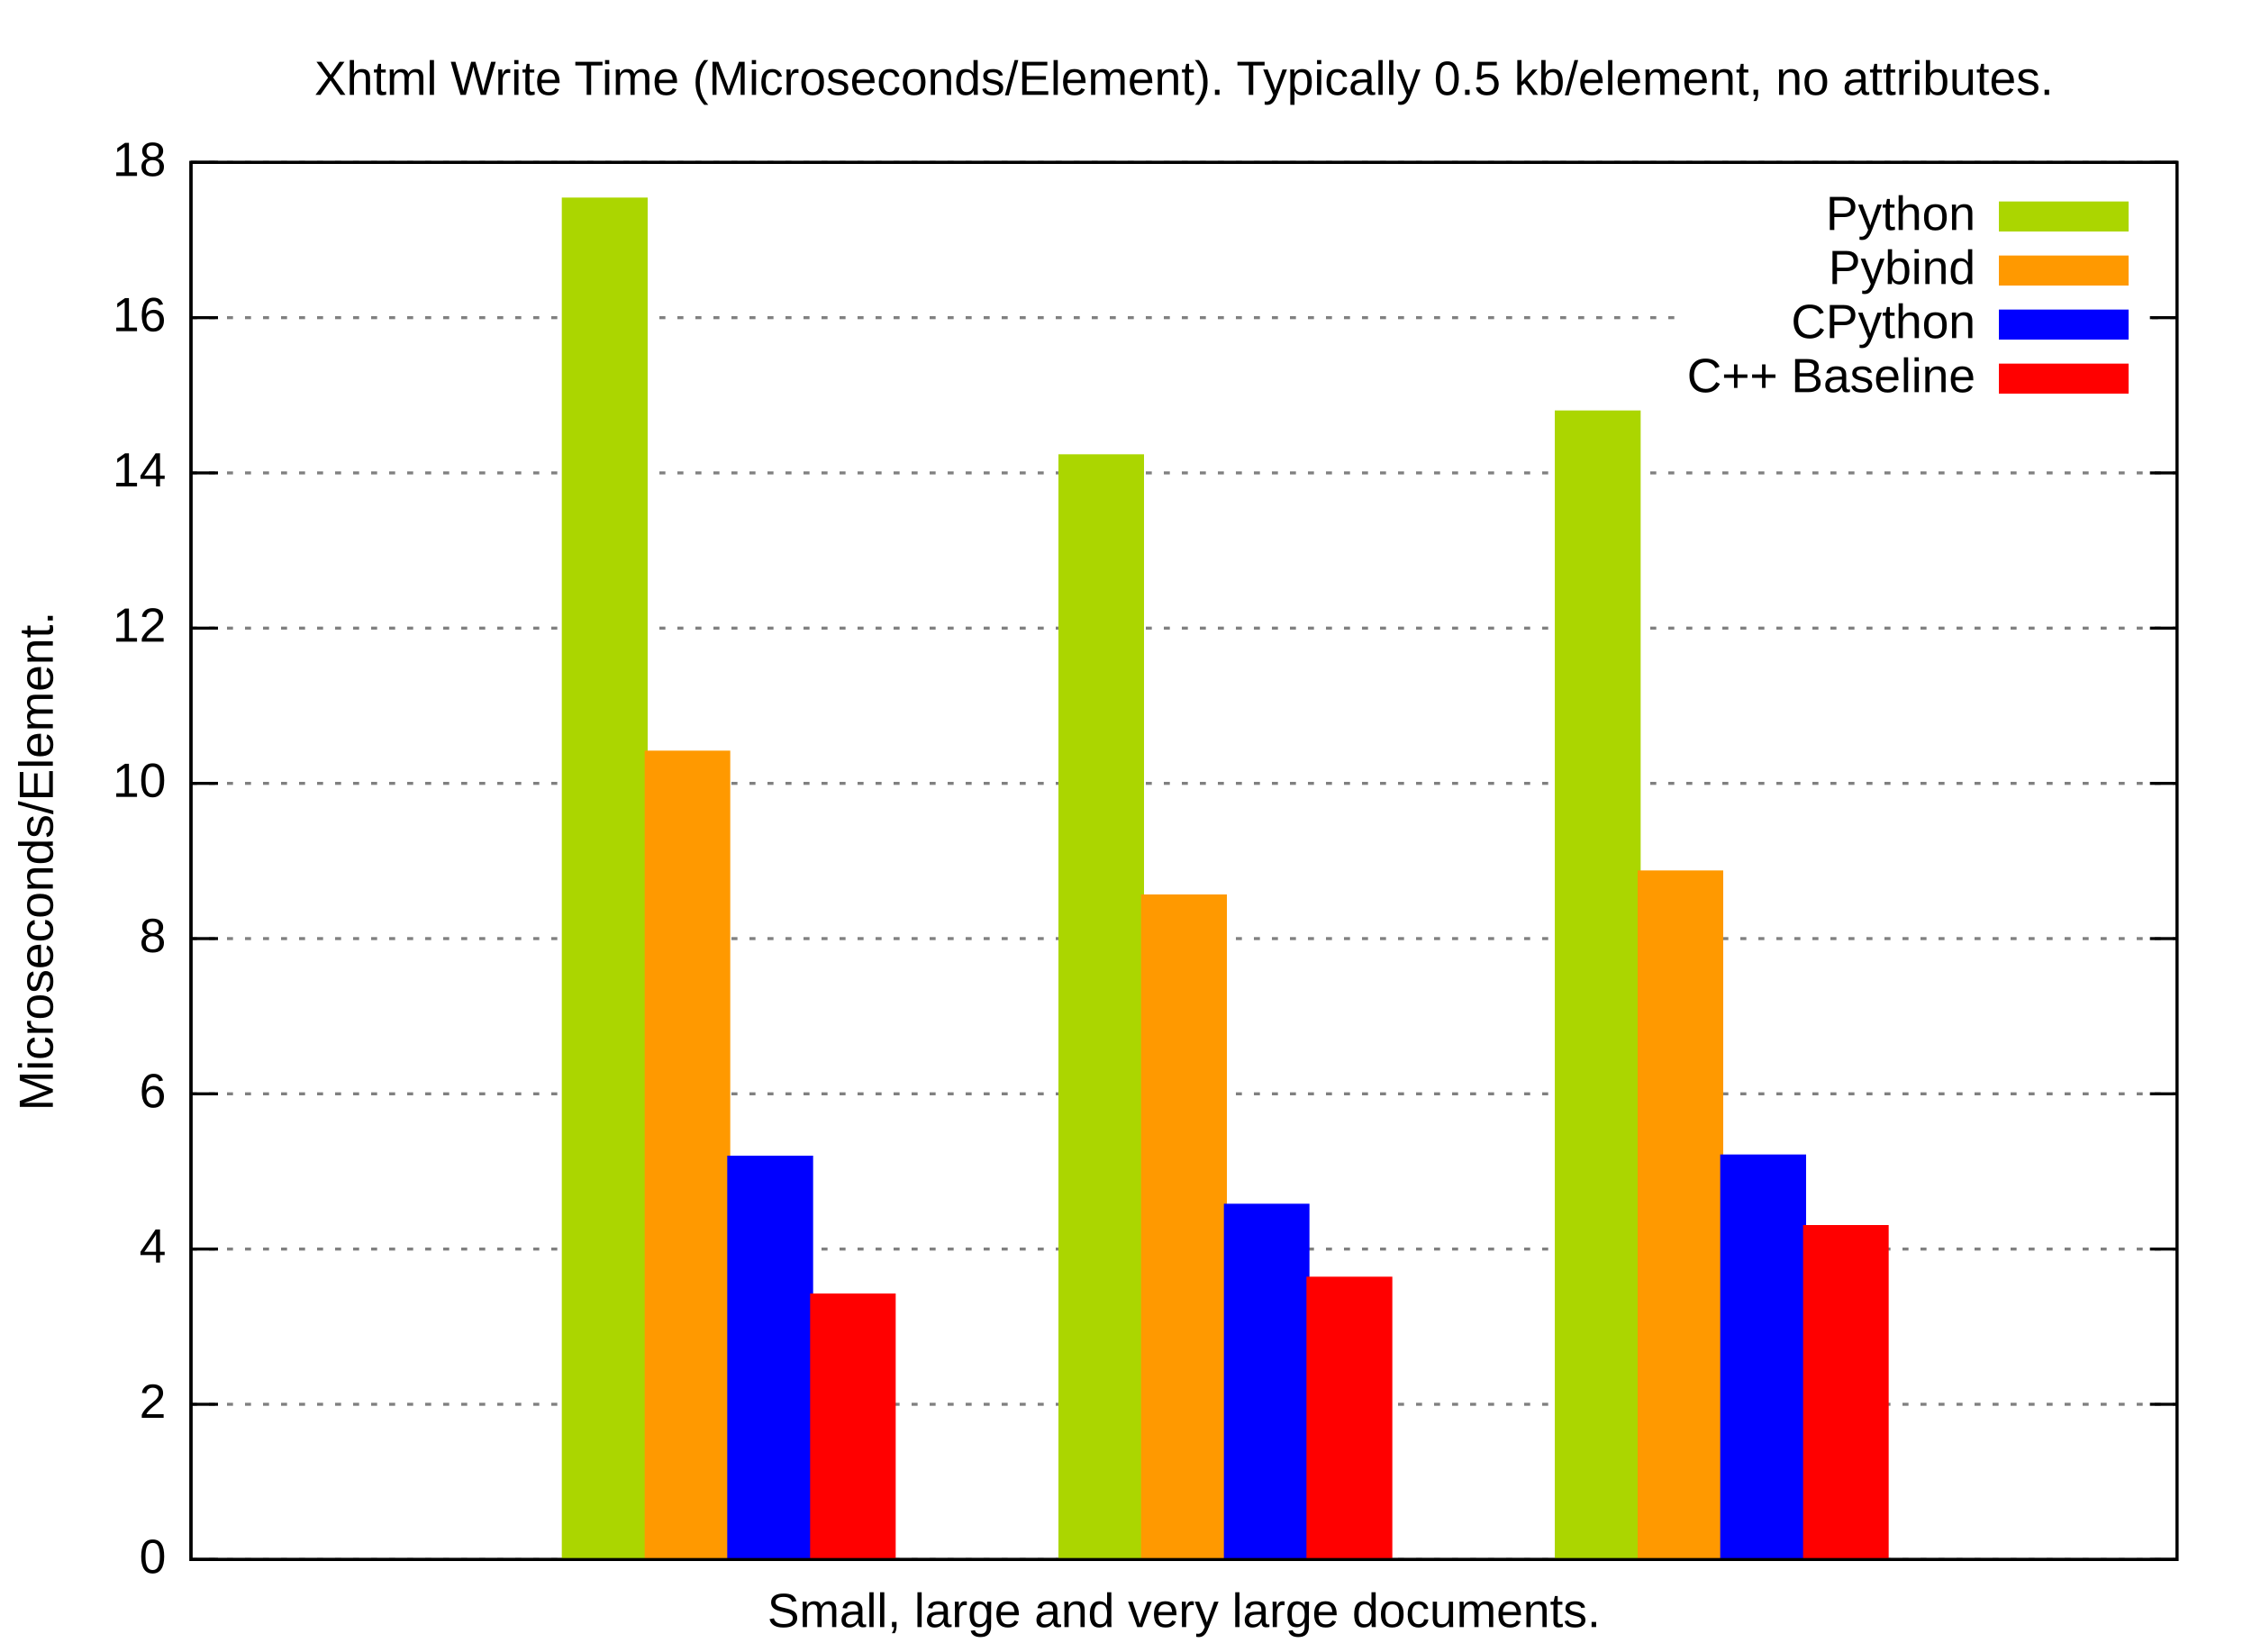
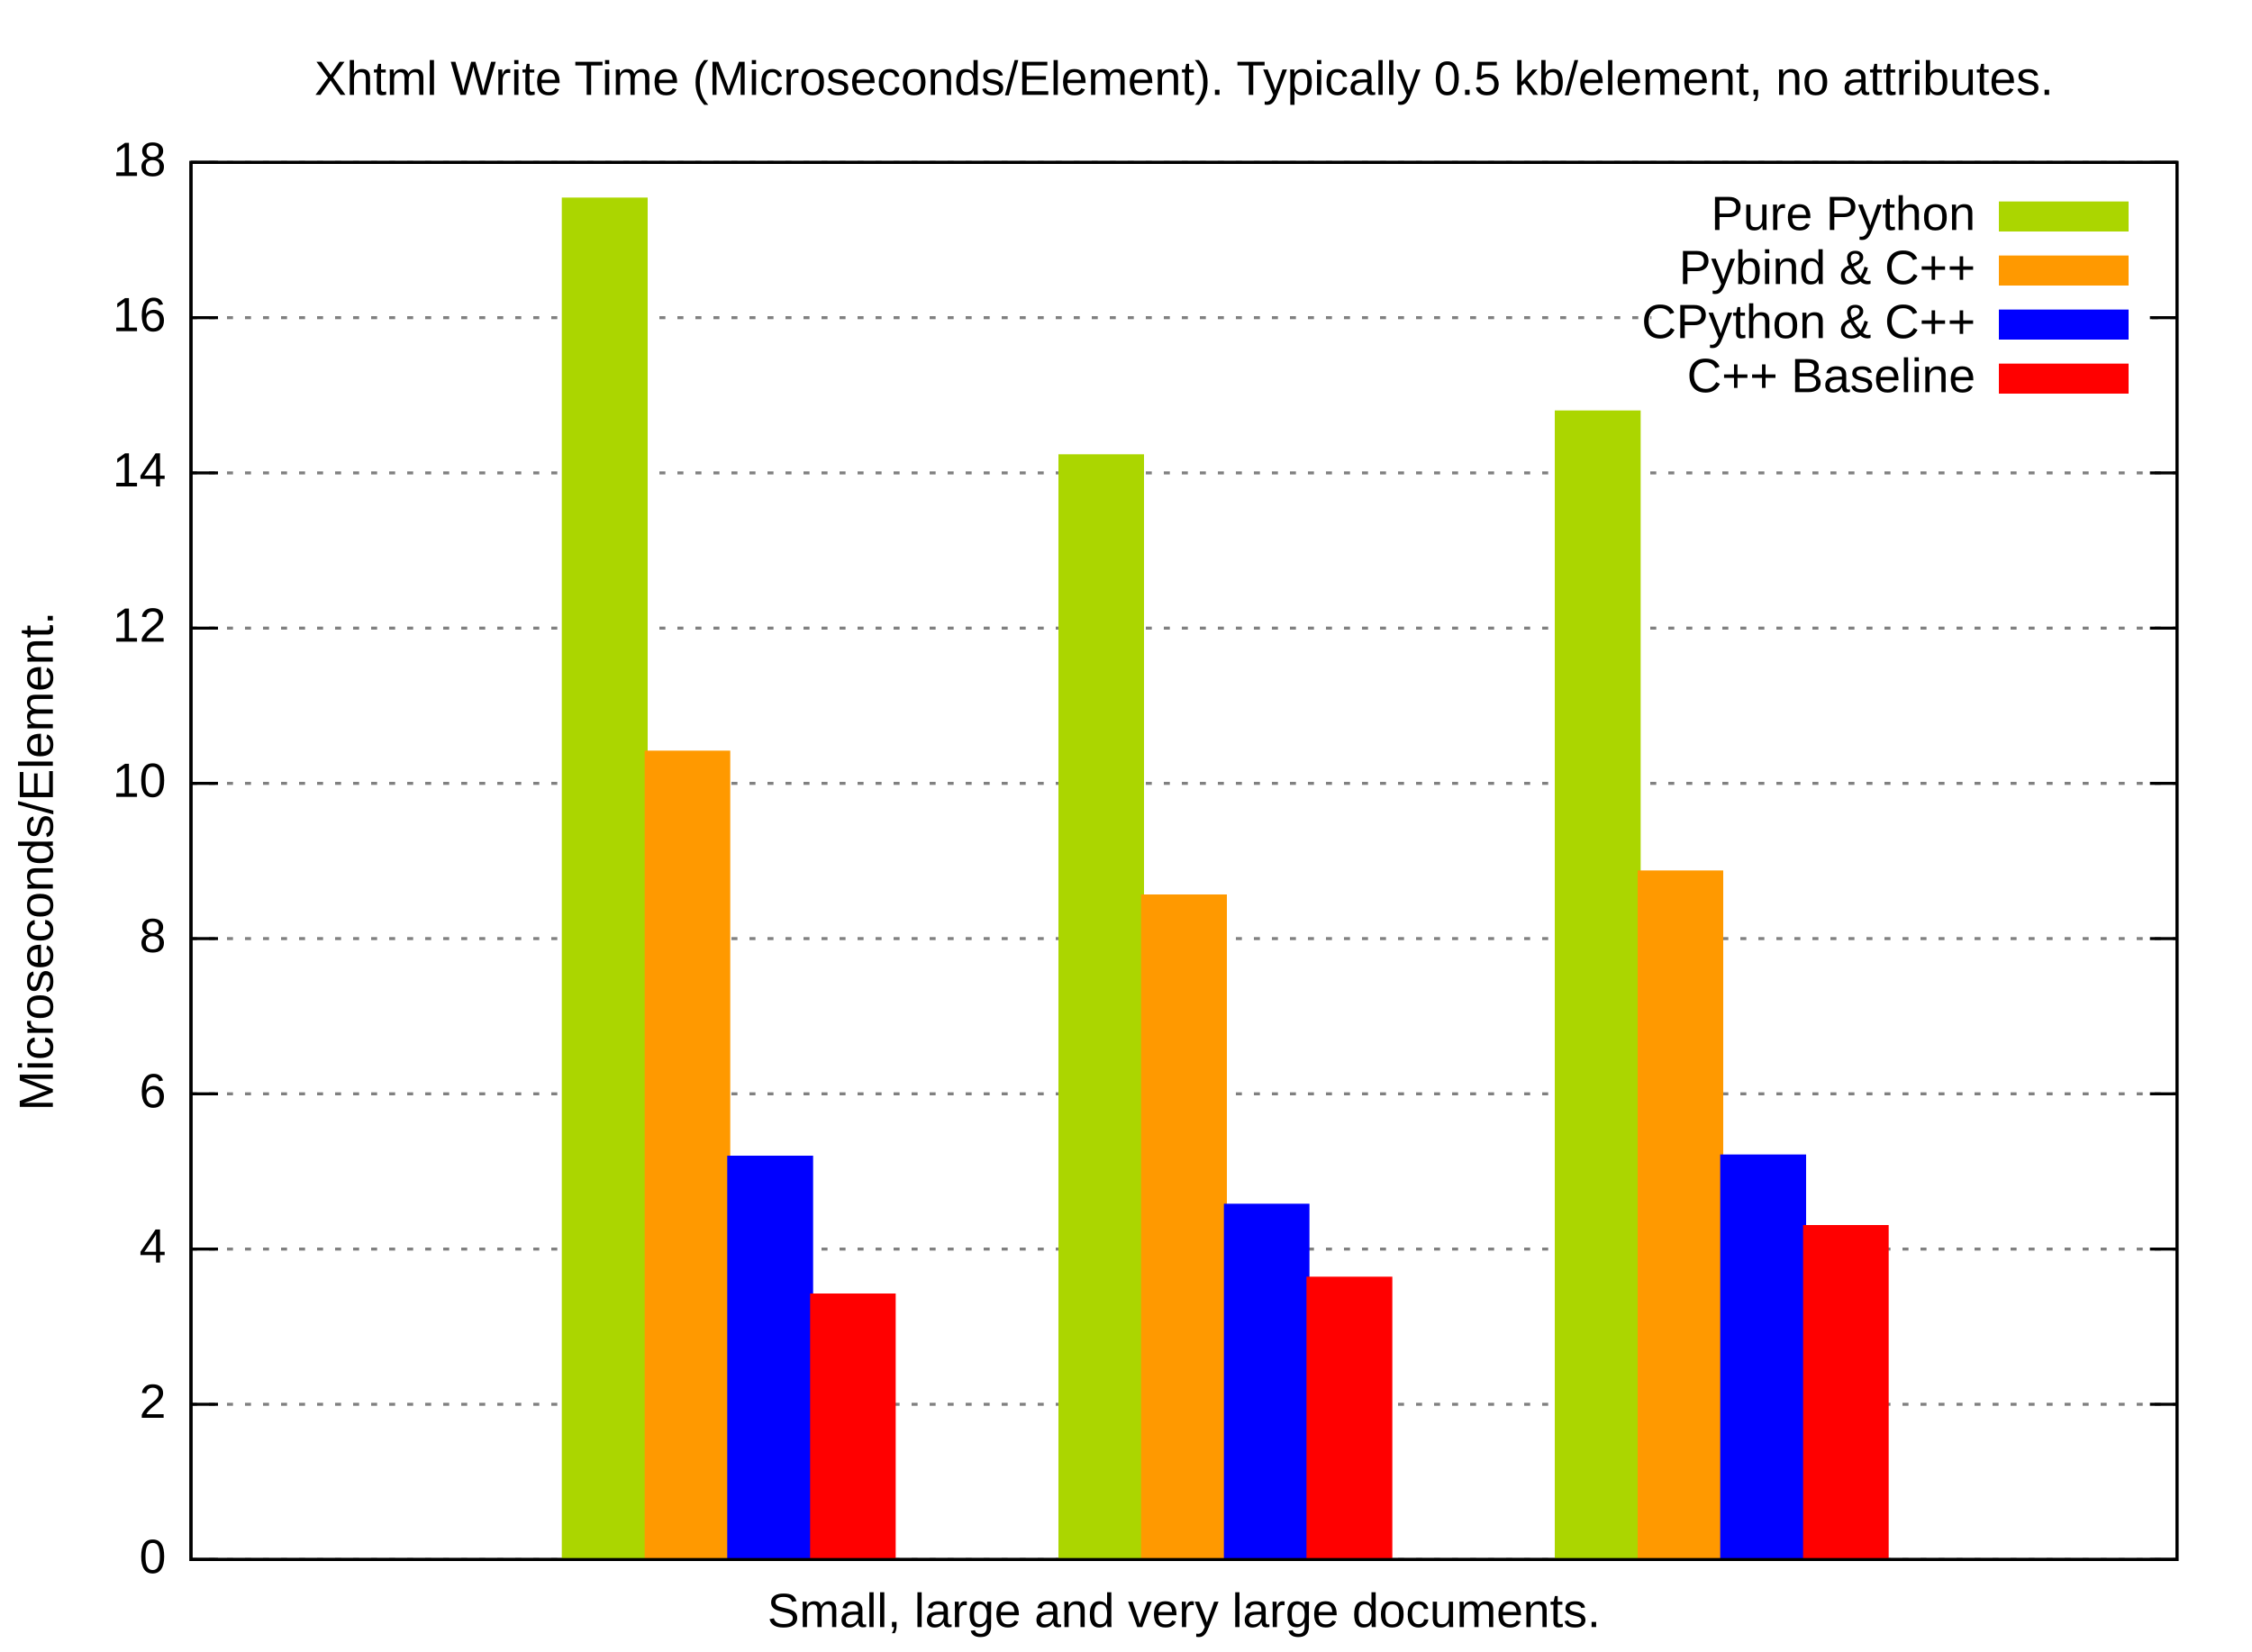
<svg xmlns="http://www.w3.org/2000/svg" xmlns:xlink="http://www.w3.org/1999/xlink" width="750" height="550" viewBox="0 0 750 550">
  <g id="gnuplot_canvas">
    <rect x="0" y="0" width="750" height="550" fill="none" />
    <defs>
      <circle id="gpDot" r="0.5" stroke-width="0.5" />
      <path id="gpPt0" stroke-width="0.222" stroke="currentColor" d="M-1,0 h2 M0,-1 v2" />
      <path id="gpPt1" stroke-width="0.222" stroke="currentColor" d="M-1,-1 L1,1 M1,-1 L-1,1" />
      <path id="gpPt2" stroke-width="0.222" stroke="currentColor" d="M-1,0 L1,0 M0,-1 L0,1 M-1,-1 L1,1 M-1,1 L1,-1" />
      <rect id="gpPt3" stroke-width="0.222" stroke="currentColor" x="-1" y="-1" width="2" height="2" />
      <rect id="gpPt4" stroke-width="0.222" stroke="currentColor" fill="currentColor" x="-1" y="-1" width="2" height="2" />
      <circle id="gpPt5" stroke-width="0.222" stroke="currentColor" cx="0" cy="0" r="1" />
      <use xlink:href="#gpPt5" id="gpPt6" fill="currentColor" stroke="none" />
      <path id="gpPt7" stroke-width="0.222" stroke="currentColor" d="M0,-1.33 L-1.33,0.67 L1.33,0.67 z" />
      <use xlink:href="#gpPt7" id="gpPt8" fill="currentColor" stroke="none" />
      <use xlink:href="#gpPt7" id="gpPt9" stroke="currentColor" transform="rotate(180)" />
      <use xlink:href="#gpPt9" id="gpPt10" fill="currentColor" stroke="none" />
      <use xlink:href="#gpPt3" id="gpPt11" stroke="currentColor" transform="rotate(45)" />
      <use xlink:href="#gpPt11" id="gpPt12" fill="currentColor" stroke="none" />
    </defs>
    <g style="fill:none; color:white; stroke:currentColor; stroke-width:1.00; stroke-linecap:butt; stroke-linejoin:miter">
</g>
    <g style="fill:none; color:black; stroke:currentColor; stroke-width:1.00; stroke-linecap:butt; stroke-linejoin:miter">
</g>
    <g style="fill:none; color:gray; stroke:currentColor; stroke-width:1.00; stroke-linecap:butt; stroke-linejoin:miter">
      <path stroke="gray" stroke-dasharray=" 2,4" class="gridline" d="M63.6,519.4 L725.0,519.4  h0.01" />
    </g>
    <g style="fill:none; color:black; stroke:currentColor; stroke-width:1.00; stroke-linecap:butt; stroke-linejoin:miter">
      <path stroke="black" d="M63.6,519.4 L72.6,519.4 M725.0,519.4 L716.0,519.4  h0.01" />
      <g transform="translate(55.3,523.9)" style="stroke:none; fill:black; font-family:Arial; font-size:12.00pt; text-anchor:end">
        <text> 0</text>
      </g>
    </g>
    <g style="fill:none; color:gray; stroke:currentColor; stroke-width:1.00; stroke-linecap:butt; stroke-linejoin:miter">
      <path stroke="gray" stroke-dasharray=" 2,4" class="gridline" d="M63.6,467.7 L725.0,467.7  h0.01" />
    </g>
    <g style="fill:none; color:black; stroke:currentColor; stroke-width:1.00; stroke-linecap:butt; stroke-linejoin:miter">
      <path stroke="black" d="M63.6,467.7 L72.6,467.7 M725.0,467.7 L716.0,467.7  h0.01" />
      <g transform="translate(55.3,472.2)" style="stroke:none; fill:black; font-family:Arial; font-size:12.00pt; text-anchor:end">
        <text> 2</text>
      </g>
    </g>
    <g style="fill:none; color:gray; stroke:currentColor; stroke-width:1.00; stroke-linecap:butt; stroke-linejoin:miter">
      <path stroke="gray" stroke-dasharray=" 2,4" class="gridline" d="M63.6,416.0 L725.0,416.0  h0.01" />
    </g>
    <g style="fill:none; color:black; stroke:currentColor; stroke-width:1.00; stroke-linecap:butt; stroke-linejoin:miter">
      <path stroke="black" d="M63.6,416.0 L72.6,416.0 M725.0,416.0 L716.0,416.0  h0.01" />
      <g transform="translate(55.3,420.5)" style="stroke:none; fill:black; font-family:Arial; font-size:12.00pt; text-anchor:end">
        <text> 4</text>
      </g>
    </g>
    <g style="fill:none; color:gray; stroke:currentColor; stroke-width:1.00; stroke-linecap:butt; stroke-linejoin:miter">
      <path stroke="gray" stroke-dasharray=" 2,4" class="gridline" d="M63.6,364.3 L725.0,364.3  h0.01" />
    </g>
    <g style="fill:none; color:black; stroke:currentColor; stroke-width:1.00; stroke-linecap:butt; stroke-linejoin:miter">
      <path stroke="black" d="M63.6,364.3 L72.6,364.3 M725.0,364.3 L716.0,364.3  h0.01" />
      <g transform="translate(55.3,368.8)" style="stroke:none; fill:black; font-family:Arial; font-size:12.00pt; text-anchor:end">
        <text> 6</text>
      </g>
    </g>
    <g style="fill:none; color:gray; stroke:currentColor; stroke-width:1.00; stroke-linecap:butt; stroke-linejoin:miter">
      <path stroke="gray" stroke-dasharray=" 2,4" class="gridline" d="M63.6,312.6 L725.0,312.6  h0.01" />
    </g>
    <g style="fill:none; color:black; stroke:currentColor; stroke-width:1.00; stroke-linecap:butt; stroke-linejoin:miter">
      <path stroke="black" d="M63.6,312.6 L72.6,312.6 M725.0,312.6 L716.0,312.6  h0.01" />
      <g transform="translate(55.3,317.1)" style="stroke:none; fill:black; font-family:Arial; font-size:12.00pt; text-anchor:end">
        <text> 8</text>
      </g>
    </g>
    <g style="fill:none; color:gray; stroke:currentColor; stroke-width:1.00; stroke-linecap:butt; stroke-linejoin:miter">
      <path stroke="gray" stroke-dasharray=" 2,4" class="gridline" d="M63.6,260.9 L725.0,260.9  h0.01" />
    </g>
    <g style="fill:none; color:black; stroke:currentColor; stroke-width:1.00; stroke-linecap:butt; stroke-linejoin:miter">
      <path stroke="black" d="M63.6,260.9 L72.6,260.9 M725.0,260.9 L716.0,260.9  h0.01" />
      <g transform="translate(55.3,265.4)" style="stroke:none; fill:black; font-family:Arial; font-size:12.00pt; text-anchor:end">
        <text> 10</text>
      </g>
    </g>
    <g style="fill:none; color:gray; stroke:currentColor; stroke-width:1.00; stroke-linecap:butt; stroke-linejoin:miter">
      <path stroke="gray" stroke-dasharray=" 2,4" class="gridline" d="M63.6,209.2 L725.0,209.2  h0.01" />
    </g>
    <g style="fill:none; color:black; stroke:currentColor; stroke-width:1.00; stroke-linecap:butt; stroke-linejoin:miter">
      <path stroke="black" d="M63.6,209.2 L72.6,209.2 M725.0,209.2 L716.0,209.2  h0.01" />
      <g transform="translate(55.3,213.7)" style="stroke:none; fill:black; font-family:Arial; font-size:12.00pt; text-anchor:end">
        <text> 12</text>
      </g>
    </g>
    <g style="fill:none; color:gray; stroke:currentColor; stroke-width:1.00; stroke-linecap:butt; stroke-linejoin:miter">
      <path stroke="gray" stroke-dasharray=" 2,4" class="gridline" d="M63.6,157.5 L725.0,157.5  h0.01" />
    </g>
    <g style="fill:none; color:black; stroke:currentColor; stroke-width:1.00; stroke-linecap:butt; stroke-linejoin:miter">
      <path stroke="black" d="M63.6,157.5 L72.6,157.5 M725.0,157.5 L716.0,157.5  h0.01" />
      <g transform="translate(55.3,162.0)" style="stroke:none; fill:black; font-family:Arial; font-size:12.00pt; text-anchor:end">
        <text> 14</text>
      </g>
    </g>
    <g style="fill:none; color:gray; stroke:currentColor; stroke-width:1.00; stroke-linecap:butt; stroke-linejoin:miter">
-       <path stroke="gray" stroke-dasharray=" 2,4" class="gridline" d="M63.6,105.8 L558.3,105.8 M716.7,105.8 L725.0,105.8  h0.01" />
+       <path stroke="gray" stroke-dasharray=" 2,4" class="gridline" d="M63.6,105.8 L550.0,105.8 M716.7,105.8 L725.0,105.8  h0.01" />
    </g>
    <g style="fill:none; color:black; stroke:currentColor; stroke-width:1.00; stroke-linecap:butt; stroke-linejoin:miter">
      <path stroke="black" d="M63.6,105.8 L72.6,105.8 M725.0,105.8 L716.0,105.8  h0.01" />
      <g transform="translate(55.3,110.3)" style="stroke:none; fill:black; font-family:Arial; font-size:12.00pt; text-anchor:end">
        <text> 16</text>
      </g>
    </g>
    <g style="fill:none; color:gray; stroke:currentColor; stroke-width:1.00; stroke-linecap:butt; stroke-linejoin:miter">
      <path stroke="gray" stroke-dasharray=" 2,4" class="gridline" d="M63.6,54.1 L725.0,54.1  h0.01" />
    </g>
    <g style="fill:none; color:black; stroke:currentColor; stroke-width:1.00; stroke-linecap:butt; stroke-linejoin:miter">
      <path stroke="black" d="M63.6,54.1 L72.6,54.1 M725.0,54.1 L716.0,54.1  h0.01" />
      <g transform="translate(55.3,58.6)" style="stroke:none; fill:black; font-family:Arial; font-size:12.00pt; text-anchor:end">
        <text> 18</text>
      </g>
      <path stroke="black" d="M63.6,54.1 L63.6,519.4 L725.0,519.4 L725.0,54.1 L63.6,54.1 Z  h0.01" />
      <g transform="translate(17.6,286.8) rotate(270)" style="stroke:none; fill:black; font-family:Arial; font-size:12.00pt; text-anchor:middle">
        <text>Microseconds/Element.</text>
      </g>
      <g transform="translate(394.3,541.9)" style="stroke:none; fill:black; font-family:Arial; font-size:12.00pt; text-anchor:middle">
        <text>Small, large and very large documents.</text>
      </g>
      <g transform="translate(394.3,31.6)" style="stroke:none; fill:black; font-family:Arial; font-size:12.00pt; text-anchor:middle">
        <text>Xhtml Write Time (Microseconds/Element). Typically 0.5 kb/element, no attributes.</text>
      </g>
    </g>
    <g id="gnuplot_plot_1">
      <g style="fill:none; color:#ABD600; stroke:currentColor; stroke-width:1.00; stroke-linecap:butt; stroke-linejoin:miter">
        <g transform="translate(657.9,76.6)" style="stroke:none; fill:black; font-family:Arial; font-size:12.00pt; text-anchor:end">
-           <text>Python</text>
+           <text>Pure Python</text>
        </g>
        <defs>
          <pattern id="gpPat1" patternUnits="userSpaceOnUse" x="0" y="0" width="8" height="8">
            <path style="stroke:none; fill:currentColor" d="M0,0 L0,8 L8,8 L8,0 L0,0" />
          </pattern>
        </defs>
        <g style="stroke:none; shape-rendering:crispEdges">
          <polygon fill="url(#gpPat1)" points="666.2,76.6 708.4,76.6 708.4,67.6 666.2,67.6 " />
        </g>
        <path d="M666.2,76.6 L708.4,76.6 L708.4,67.6 L666.2,67.6 L666.2,76.6 Z  h0.01" />
        <g style="stroke:none; shape-rendering:crispEdges">
          <polygon fill="url(#gpPat1)" points="187.6,519.4 215.3,519.4 215.3,66.2 187.6,66.2 " />
        </g>
        <path d="M187.6,519.4 L187.6,66.3 L215.2,66.3 L215.2,519.4 L187.6,519.4 Z  h0.01" />
        <g style="stroke:none; shape-rendering:crispEdges">
          <polygon fill="url(#gpPat1)" points="353.0,519.4 380.6,519.4 380.6,151.7 353.0,151.7 " />
        </g>
        <path d="M353.0,519.4 L353.0,151.8 L380.5,151.8 L380.5,519.4 L353.0,519.4 Z  h0.01" />
        <g style="stroke:none; shape-rendering:crispEdges">
          <polygon fill="url(#gpPat1)" points="518.3,519.4 546.0,519.4 546.0,137.1 518.3,137.1 " />
        </g>
        <path d="M518.3,519.4 L518.3,137.2 L545.9,137.2 L545.9,519.4 L518.3,519.4 Z  h0.01" />
      </g>
    </g>
    <g id="gnuplot_plot_2">
      <g style="fill:none; color:#FF9900; stroke:currentColor; stroke-width:1.00; stroke-linecap:butt; stroke-linejoin:miter">
        <g transform="translate(657.9,94.6)" style="stroke:none; fill:black; font-family:Arial; font-size:12.00pt; text-anchor:end">
-           <text>Pybind</text>
+           <text>Pybind &amp; C++</text>
        </g>
        <defs>
          <pattern id="gpPat2" patternUnits="userSpaceOnUse" x="0" y="0" width="8" height="8">
            <path style="stroke:none; fill:currentColor" d="M0,0 L0,8 L8,8 L8,0 L0,0" />
          </pattern>
        </defs>
        <g style="stroke:none; shape-rendering:crispEdges">
          <polygon fill="url(#gpPat2)" points="666.2,94.6 708.4,94.6 708.4,85.6 666.2,85.6 " />
        </g>
        <path d="M666.2,94.6 L708.4,94.6 L708.4,85.6 L666.2,85.6 L666.2,94.6 Z  h0.01" />
        <g style="stroke:none; shape-rendering:crispEdges">
          <polygon fill="url(#gpPat2)" points="215.2,519.4 242.8,519.4 242.8,250.4 215.2,250.4 " />
        </g>
        <path d="M215.2,519.4 L215.2,250.5 L242.7,250.5 L242.7,519.4 L215.2,519.4 Z  h0.01" />
        <g style="stroke:none; shape-rendering:crispEdges">
          <polygon fill="url(#gpPat2)" points="380.5,519.4 408.2,519.4 408.2,298.3 380.5,298.3 " />
        </g>
        <path d="M380.5,519.4 L380.5,298.4 L408.1,298.4 L408.1,519.4 L380.5,519.4 Z  h0.01" />
        <g style="stroke:none; shape-rendering:crispEdges">
          <polygon fill="url(#gpPat2)" points="545.9,519.4 573.5,519.4 573.5,290.3 545.9,290.3 " />
        </g>
        <path d="M545.9,519.4 L545.9,290.4 L573.4,290.4 L573.4,519.4 L545.9,519.4 Z  h0.01" />
      </g>
    </g>
    <g id="gnuplot_plot_3">
      <g style="fill:none; color:blue; stroke:currentColor; stroke-width:1.00; stroke-linecap:butt; stroke-linejoin:miter">
        <g transform="translate(657.9,112.6)" style="stroke:none; fill:black; font-family:Arial; font-size:12.00pt; text-anchor:end">
-           <text>CPython</text>
+           <text>CPython &amp; C++</text>
        </g>
        <defs>
          <pattern id="gpPat3" patternUnits="userSpaceOnUse" x="0" y="0" width="8" height="8">
            <path style="stroke:none; fill:currentColor" d="M0,0 L0,8 L8,8 L8,0 L0,0" />
          </pattern>
        </defs>
        <g style="stroke:none; shape-rendering:crispEdges">
          <polygon fill="url(#gpPat3)" points="666.2,112.6 708.4,112.6 708.4,103.6 666.2,103.6 " />
        </g>
        <path d="M666.2,112.6 L708.4,112.6 L708.4,103.6 L666.2,103.6 L666.2,112.6 Z  h0.01" />
        <g style="stroke:none; shape-rendering:crispEdges">
          <polygon fill="url(#gpPat3)" points="242.7,519.4 270.4,519.4 270.4,385.3 242.7,385.3 " />
        </g>
        <path d="M242.7,519.4 L242.7,385.4 L270.3,385.4 L270.3,519.4 L242.7,519.4 Z  h0.01" />
        <g style="stroke:none; shape-rendering:crispEdges">
          <polygon fill="url(#gpPat3)" points="408.1,519.4 435.7,519.4 435.7,401.3 408.1,401.3 " />
        </g>
        <path d="M408.1,519.4 L408.1,401.4 L435.6,401.4 L435.6,519.4 L408.1,519.4 Z  h0.01" />
        <g style="stroke:none; shape-rendering:crispEdges">
          <polygon fill="url(#gpPat3)" points="573.4,519.4 601.1,519.4 601.1,384.9 573.4,384.9 " />
        </g>
        <path d="M573.4,519.4 L573.4,385.0 L601.0,385.0 L601.0,519.4 L573.4,519.4 Z  h0.01" />
      </g>
    </g>
    <g id="gnuplot_plot_4">
      <g style="fill:none; color:red; stroke:currentColor; stroke-width:1.00; stroke-linecap:butt; stroke-linejoin:miter">
        <g transform="translate(657.9,130.6)" style="stroke:none; fill:black; font-family:Arial; font-size:12.00pt; text-anchor:end">
          <text>C++ Baseline</text>
        </g>
        <defs>
          <pattern id="gpPat4" patternUnits="userSpaceOnUse" x="0" y="0" width="8" height="8">
            <path style="stroke:none; fill:currentColor" d="M0,0 L0,8 L8,8 L8,0 L0,0" />
          </pattern>
        </defs>
        <g style="stroke:none; shape-rendering:crispEdges">
          <polygon fill="url(#gpPat4)" points="666.2,130.6 708.4,130.6 708.4,121.6 666.2,121.6 " />
        </g>
        <path d="M666.2,130.6 L708.4,130.6 L708.4,121.6 L666.2,121.6 L666.2,130.6 Z  h0.01" />
        <g style="stroke:none; shape-rendering:crispEdges">
          <polygon fill="url(#gpPat4)" points="270.3,519.4 297.9,519.4 297.9,431.2 270.3,431.2 " />
        </g>
        <path d="M270.3,519.4 L270.3,431.3 L297.8,431.3 L297.8,519.4 L270.3,519.4 Z  h0.01" />
        <g style="stroke:none; shape-rendering:crispEdges">
          <polygon fill="url(#gpPat4)" points="435.6,519.4 463.3,519.4 463.3,425.6 435.6,425.6 " />
        </g>
        <path d="M435.6,519.4 L435.6,425.7 L463.2,425.7 L463.2,519.4 L435.6,519.4 Z  h0.01" />
        <g style="stroke:none; shape-rendering:crispEdges">
          <polygon fill="url(#gpPat4)" points="601.0,519.4 628.6,519.4 628.6,408.4 601.0,408.4 " />
        </g>
        <path d="M601.0,519.4 L601.0,408.5 L628.5,408.5 L628.5,519.4 L601.0,519.4 Z  h0.01" />
      </g>
    </g>
    <g style="fill:none; color:black; stroke:currentColor; stroke-width:1.00; stroke-linecap:butt; stroke-linejoin:miter">
      <path stroke="black" d="M63.6,54.1 L63.6,519.4 L725.0,519.4 L725.0,54.1 L63.6,54.1 Z  h0.01" />
    </g>
  </g>
</svg>
